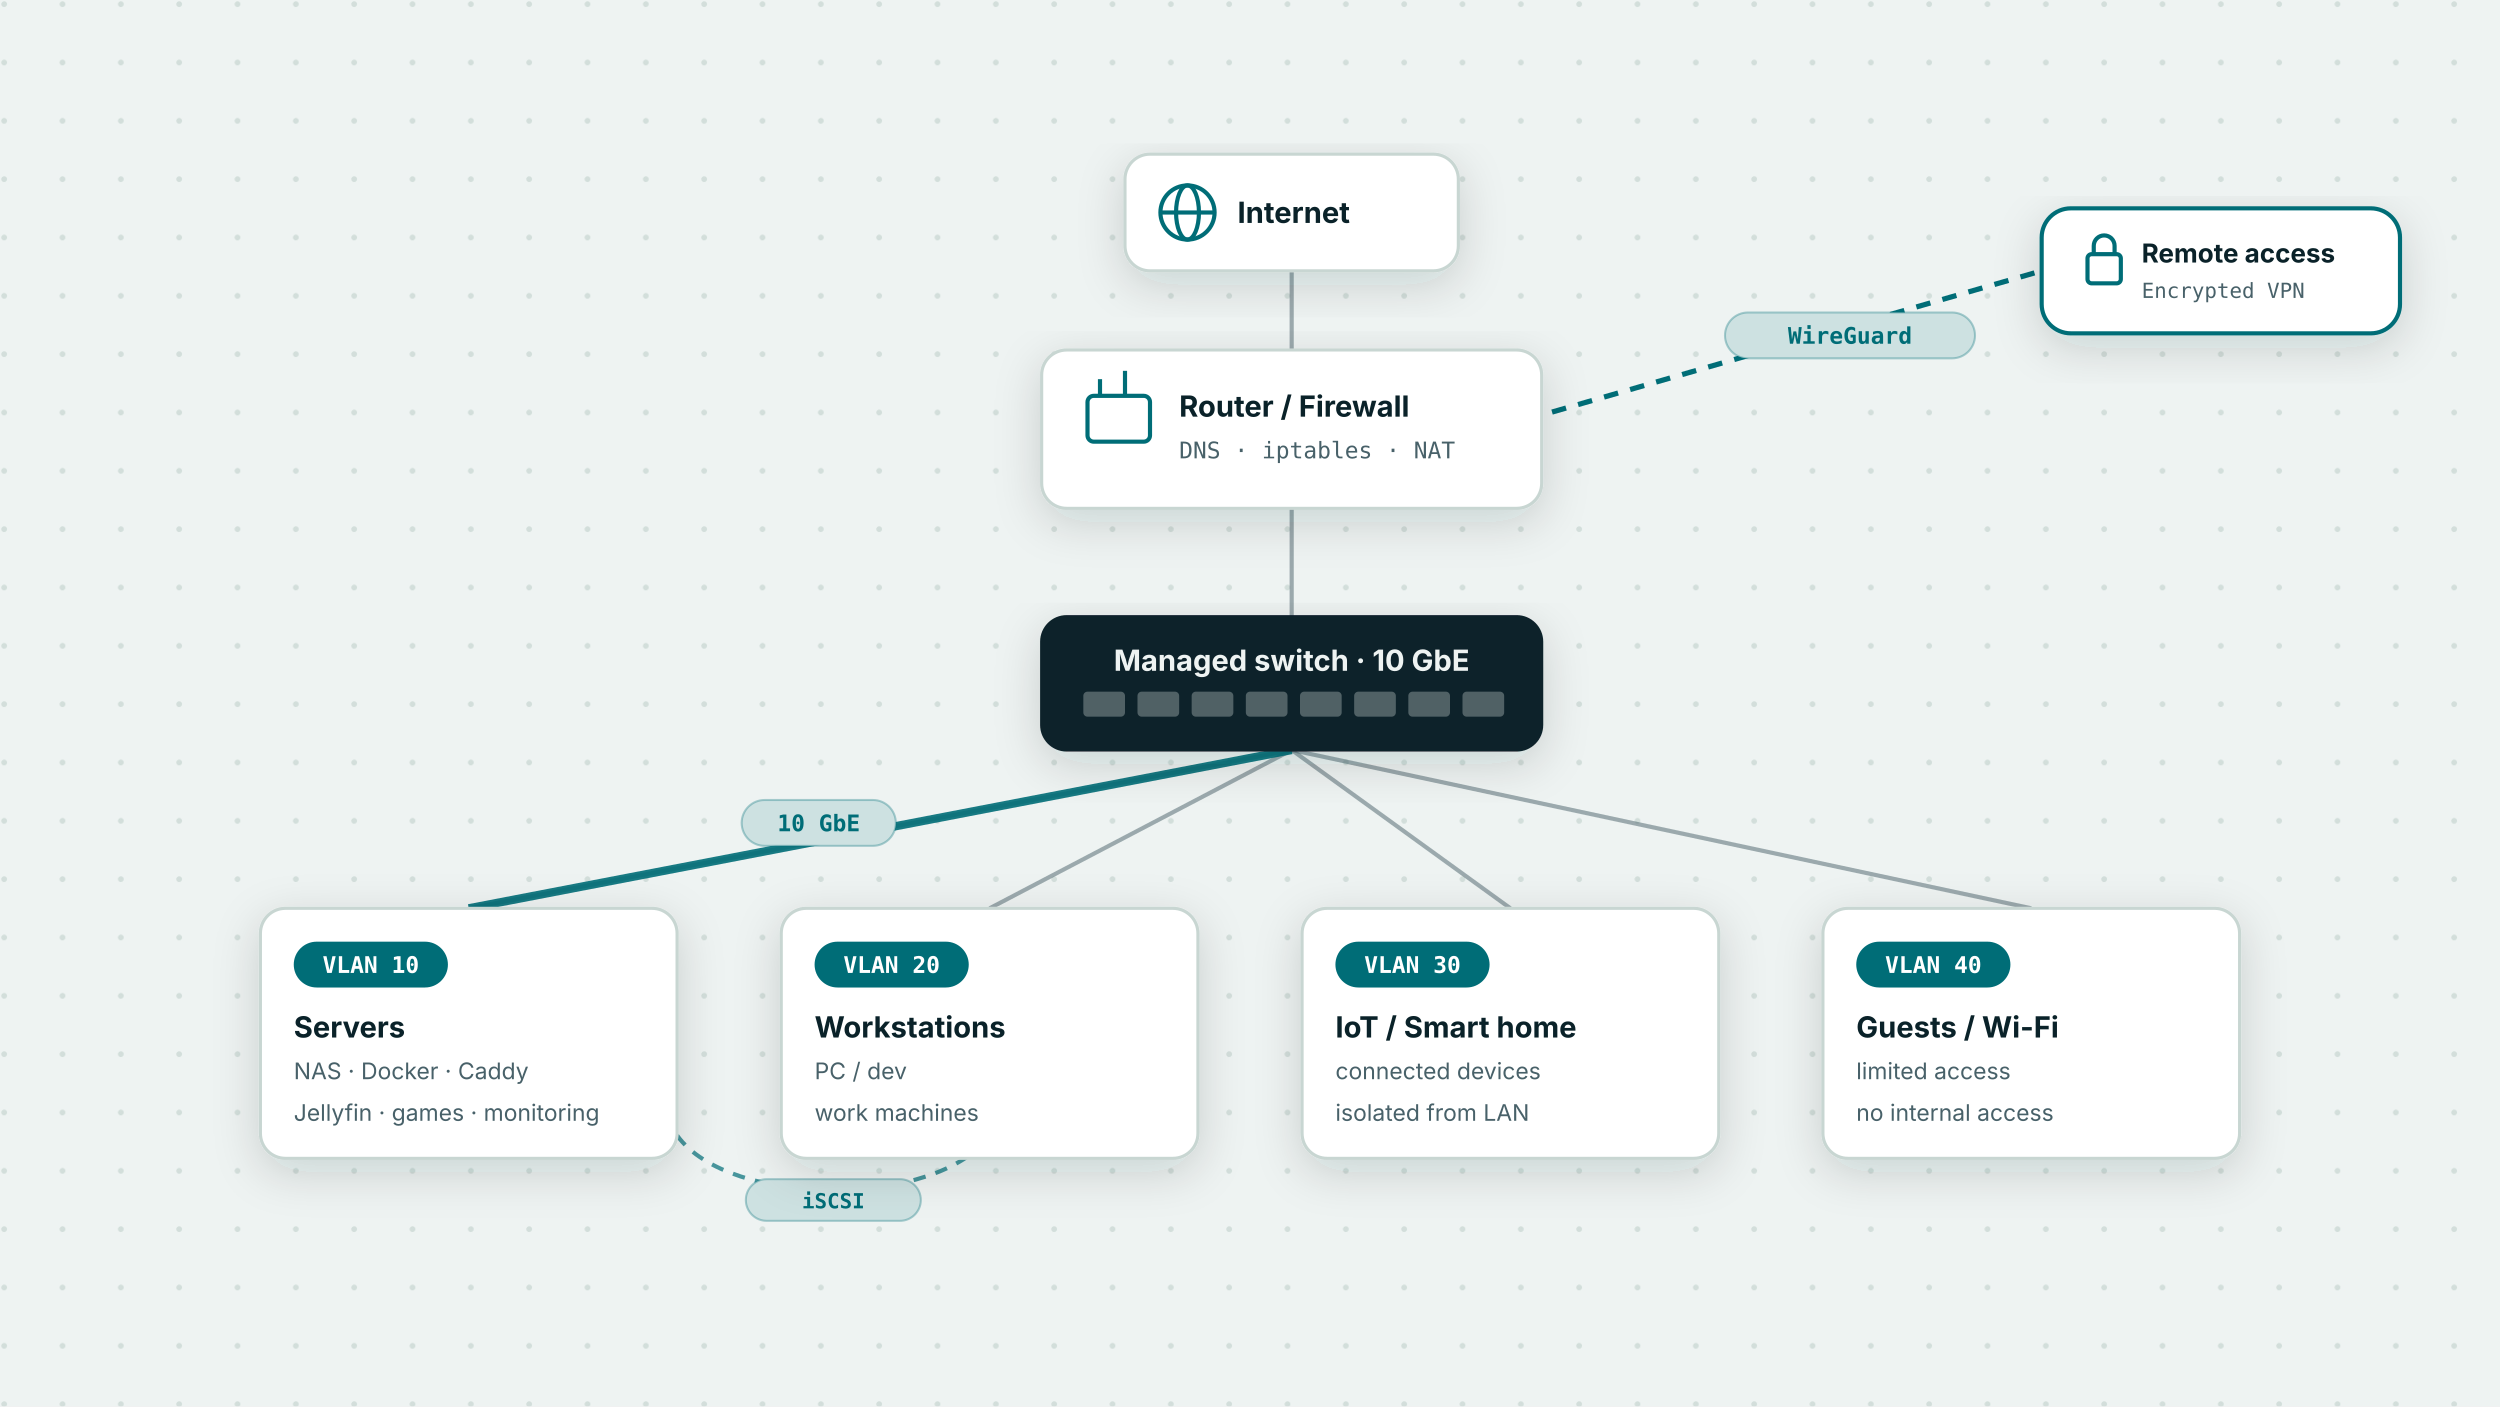
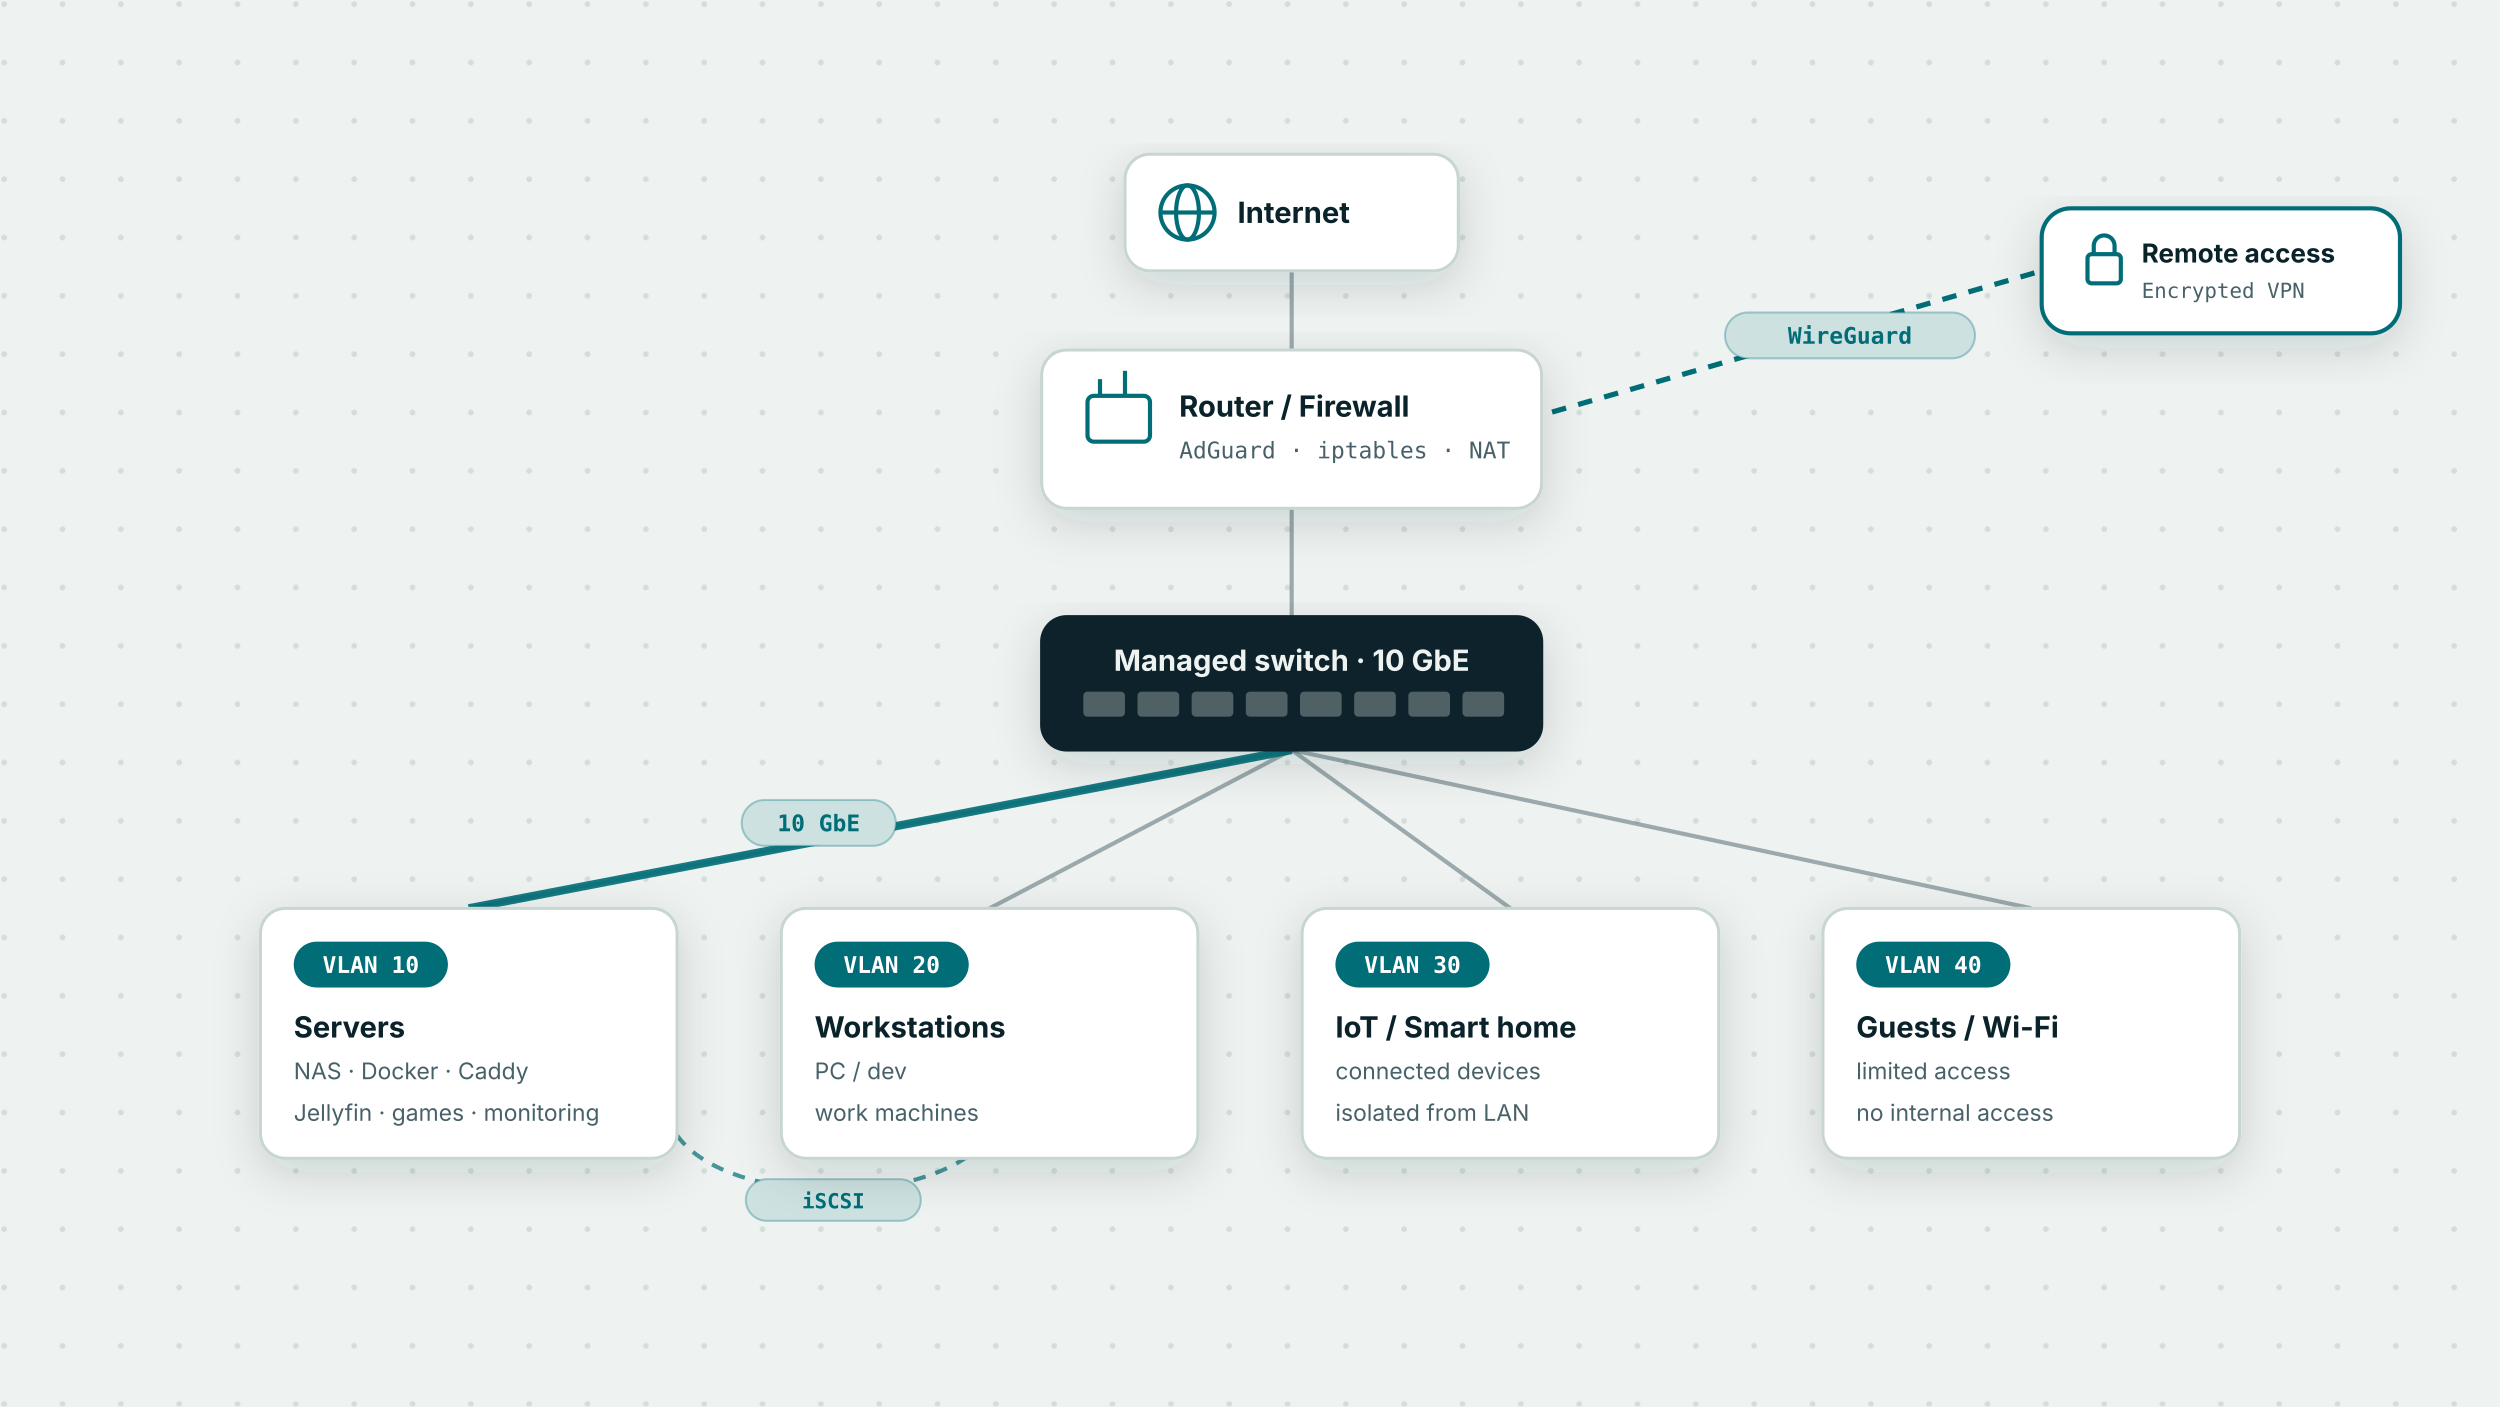
<svg xmlns="http://www.w3.org/2000/svg" width="1200" height="675" viewBox="0 0 1200 675" font-family="'Inter', system-ui, -apple-system, 'Segoe UI', Arial, sans-serif">
  <defs>
    <pattern id="reseau-light-en-dots" width="28" height="28" patternUnits="userSpaceOnUse">
      <circle cx="2" cy="2" r="1.4" fill="#c8d6d2" fill-opacity="0.7" />
    </pattern>
    <filter id="reseau-light-en-sh" x="-20%" y="-20%" width="140%" height="160%">
      <feDropShadow dx="0" dy="6" stdDeviation="11" flood-color="#0a2229" flood-opacity="0.16" />
    </filter>
  </defs>
  <rect width="1200" height="675" fill="#eef3f2" />
  <rect width="1200" height="675" fill="url(#reseau-light-en-dots)" />
  <g stroke="#486169" stroke-opacity="0.5" stroke-width="2" fill="none">
    <path d="M620 130 L620 168" />
    <path d="M620 244 L620 296" />
    <path d="M620 360 L225 436" />
    <path d="M620 360 L475 436" />
    <path d="M620 360 L725 436" />
    <path d="M620 360 L975 436" />
  </g>
  <path d="M620 360 L225 436" stroke="#006d77" stroke-width="4" fill="none" opacity="0.9" />
  <rect x="356" y="384" width="74" height="22" rx="11" fill="#eef3f2" />
  <rect x="356" y="384" width="74" height="22" rx="11" fill="#006d77" fill-opacity="0.14" stroke="#006d77" stroke-opacity="0.32" />
  <text x="393" y="399" font-size="11" fill="#006d77" font-weight="bold" font-family="'JetBrains Mono', ui-monospace, SFMono-Regular, Menlo, Consolas, monospace" text-anchor="middle">10 GbE</text>
  <path d="M720 205 L980 130" stroke="#006d77" stroke-width="2.5" stroke-dasharray="7 6" fill="none" />
  <rect x="828" y="150" width="120" height="22" rx="11" fill="#eef3f2" />
  <rect x="828" y="150" width="120" height="22" rx="11" fill="#006d77" fill-opacity="0.14" stroke="#006d77" stroke-opacity="0.32" />
  <text x="888" y="165" font-size="11" fill="#006d77" font-weight="bold" font-family="'JetBrains Mono', ui-monospace, SFMono-Regular, Menlo, Consolas, monospace" text-anchor="middle">WireGuard</text>
  <path d="M325 545 C 350 580, 450 580, 475 545" stroke="#006d77" stroke-width="2" stroke-dasharray="6 5" fill="none" opacity="0.7" />
  <rect x="358" y="566" width="84" height="20" rx="10" fill="#eef3f2" />
  <rect x="358" y="566" width="84" height="20" rx="10" fill="#006d77" fill-opacity="0.14" stroke="#006d77" stroke-opacity="0.32" />
  <text x="400" y="580" font-size="10" fill="#006d77" font-weight="bold" font-family="'JetBrains Mono', ui-monospace, SFMono-Regular, Menlo, Consolas, monospace" text-anchor="middle">iSCSI</text>
  <g filter="url(#reseau-light-en-sh)">
    <rect x="540" y="74" width="160" height="56" rx="12" fill="#ffffff" stroke="#c8d6d2" stroke-width="1.5" />
  </g>
  <g stroke="#006d77" stroke-width="2" fill="none">
    <circle cx="570" cy="102" r="13" />
    <ellipse cx="570" cy="102" rx="5.5" ry="13" />
    <line x1="557" y1="102" x2="583" y2="102" />
  </g>
  <text x="594" y="107" font-size="14" fill="#0a2229" font-weight="bold" font-family="'Inter', system-ui, -apple-system, 'Segoe UI', Arial, sans-serif">Internet</text>
  <g filter="url(#reseau-light-en-sh)">
    <rect x="500" y="168" width="240" height="76" rx="12" fill="#ffffff" stroke="#c8d6d2" stroke-width="1.5" />
  </g>
  <g stroke="#006d77" stroke-width="2" fill="none">
    <rect x="522" y="190" width="30" height="22" rx="3" />
    <path d="M528 190 v-8 M540 190 v-12" />
  </g>
  <text x="566" y="200" font-size="14" fill="#0a2229" font-weight="bold" font-family="'Inter', system-ui, -apple-system, 'Segoe UI', Arial, sans-serif">Router / Firewall</text>
-   <text x="566" y="220" font-size="11" fill="#486169" font-weight="normal" font-family="'JetBrains Mono', ui-monospace, SFMono-Regular, Menlo, Consolas, monospace">DNS · iptables · NAT</text>
+   <text x="566" y="220" font-size="11" fill="#486169" font-weight="normal" font-family="'JetBrains Mono', ui-monospace, SFMono-Regular, Menlo, Consolas, monospace">AdGuard · iptables · NAT</text>
  <g filter="url(#reseau-light-en-sh)">
    <rect x="980" y="100" width="172" height="60" rx="14" fill="#ffffff" stroke="#006d77" stroke-width="2" />
  </g>
  <g stroke="#006d77" stroke-width="2" fill="none">
    <rect x="1002" y="122" width="16" height="14" rx="2" />
    <path d="M1005 122 v-4 a5 5 0 0 1 10 0 v4" />
  </g>
  <text x="1028" y="126" font-size="12.5" fill="#0a2229" font-weight="bold" font-family="'Inter', system-ui, -apple-system, 'Segoe UI', Arial, sans-serif">Remote access</text>
  <text x="1028" y="143" font-size="10" fill="#486169" font-weight="normal" font-family="'JetBrains Mono', ui-monospace, SFMono-Regular, Menlo, Consolas, monospace">Encrypted VPN</text>
  <g filter="url(#reseau-light-en-sh)">
    <rect x="500" y="296" width="240" height="64" rx="12" fill="#0a2229" stroke="#0a2229" stroke-width="1.5" />
  </g>
  <g fill="#eef3f2" fill-opacity="0.3">
    <rect x="520" y="332" width="20" height="12" rx="2" />
    <rect x="546" y="332" width="20" height="12" rx="2" />
    <rect x="572" y="332" width="20" height="12" rx="2" />
    <rect x="598" y="332" width="20" height="12" rx="2" />
    <rect x="624" y="332" width="20" height="12" rx="2" />
    <rect x="650" y="332" width="20" height="12" rx="2" />
    <rect x="676" y="332" width="20" height="12" rx="2" />
    <rect x="702" y="332" width="20" height="12" rx="2" />
  </g>
  <text x="620" y="322" font-size="14" fill="#eef3f2" font-weight="bold" font-family="'Inter', system-ui, -apple-system, 'Segoe UI', Arial, sans-serif" text-anchor="middle">Managed switch · 10 GbE</text>
  <g filter="url(#reseau-light-en-sh)">
    <rect x="125" y="436" width="200" height="120" rx="12" fill="#ffffff" stroke="#c8d6d2" stroke-width="1.5" />
  </g>
  <rect x="141" y="452" width="74" height="22" rx="11" fill="#006d77" />
  <text x="178" y="467" font-size="11" fill="#ffffff" font-weight="bold" font-family="'JetBrains Mono', ui-monospace, SFMono-Regular, Menlo, Consolas, monospace" text-anchor="middle">VLAN 10</text>
  <text x="141" y="498" font-size="14" fill="#0a2229" font-weight="bold" font-family="'Inter', system-ui, -apple-system, 'Segoe UI', Arial, sans-serif">Servers</text>
  <text x="141" y="518" font-size="11" fill="#486169" font-weight="normal" font-family="'Inter', system-ui, -apple-system, 'Segoe UI', Arial, sans-serif">NAS · Docker · Caddy</text>
  <text x="141" y="538" font-size="11" fill="#486169" font-weight="normal" font-family="'Inter', system-ui, -apple-system, 'Segoe UI', Arial, sans-serif">Jellyfin · games · monitoring</text>
  <g filter="url(#reseau-light-en-sh)">
    <rect x="375" y="436" width="200" height="120" rx="12" fill="#ffffff" stroke="#c8d6d2" stroke-width="1.5" />
  </g>
  <rect x="391" y="452" width="74" height="22" rx="11" fill="#006d77" />
  <text x="428" y="467" font-size="11" fill="#ffffff" font-weight="bold" font-family="'JetBrains Mono', ui-monospace, SFMono-Regular, Menlo, Consolas, monospace" text-anchor="middle">VLAN 20</text>
  <text x="391" y="498" font-size="14" fill="#0a2229" font-weight="bold" font-family="'Inter', system-ui, -apple-system, 'Segoe UI', Arial, sans-serif">Workstations</text>
  <text x="391" y="518" font-size="11" fill="#486169" font-weight="normal" font-family="'Inter', system-ui, -apple-system, 'Segoe UI', Arial, sans-serif">PC / dev</text>
  <text x="391" y="538" font-size="11" fill="#486169" font-weight="normal" font-family="'Inter', system-ui, -apple-system, 'Segoe UI', Arial, sans-serif">work machines</text>
  <g filter="url(#reseau-light-en-sh)">
    <rect x="625" y="436" width="200" height="120" rx="12" fill="#ffffff" stroke="#c8d6d2" stroke-width="1.5" />
  </g>
  <rect x="641" y="452" width="74" height="22" rx="11" fill="#006d77" />
  <text x="678" y="467" font-size="11" fill="#ffffff" font-weight="bold" font-family="'JetBrains Mono', ui-monospace, SFMono-Regular, Menlo, Consolas, monospace" text-anchor="middle">VLAN 30</text>
  <text x="641" y="498" font-size="14" fill="#0a2229" font-weight="bold" font-family="'Inter', system-ui, -apple-system, 'Segoe UI', Arial, sans-serif">IoT / Smart home</text>
  <text x="641" y="518" font-size="11" fill="#486169" font-weight="normal" font-family="'Inter', system-ui, -apple-system, 'Segoe UI', Arial, sans-serif">connected devices</text>
  <text x="641" y="538" font-size="11" fill="#486169" font-weight="normal" font-family="'Inter', system-ui, -apple-system, 'Segoe UI', Arial, sans-serif">isolated from LAN</text>
  <g filter="url(#reseau-light-en-sh)">
    <rect x="875" y="436" width="200" height="120" rx="12" fill="#ffffff" stroke="#c8d6d2" stroke-width="1.5" />
  </g>
  <rect x="891" y="452" width="74" height="22" rx="11" fill="#006d77" />
  <text x="928" y="467" font-size="11" fill="#ffffff" font-weight="bold" font-family="'JetBrains Mono', ui-monospace, SFMono-Regular, Menlo, Consolas, monospace" text-anchor="middle">VLAN 40</text>
  <text x="891" y="498" font-size="14" fill="#0a2229" font-weight="bold" font-family="'Inter', system-ui, -apple-system, 'Segoe UI', Arial, sans-serif">Guests / Wi-Fi</text>
  <text x="891" y="518" font-size="11" fill="#486169" font-weight="normal" font-family="'Inter', system-ui, -apple-system, 'Segoe UI', Arial, sans-serif">limited access</text>
  <text x="891" y="538" font-size="11" fill="#486169" font-weight="normal" font-family="'Inter', system-ui, -apple-system, 'Segoe UI', Arial, sans-serif">no internal access</text>
</svg>
